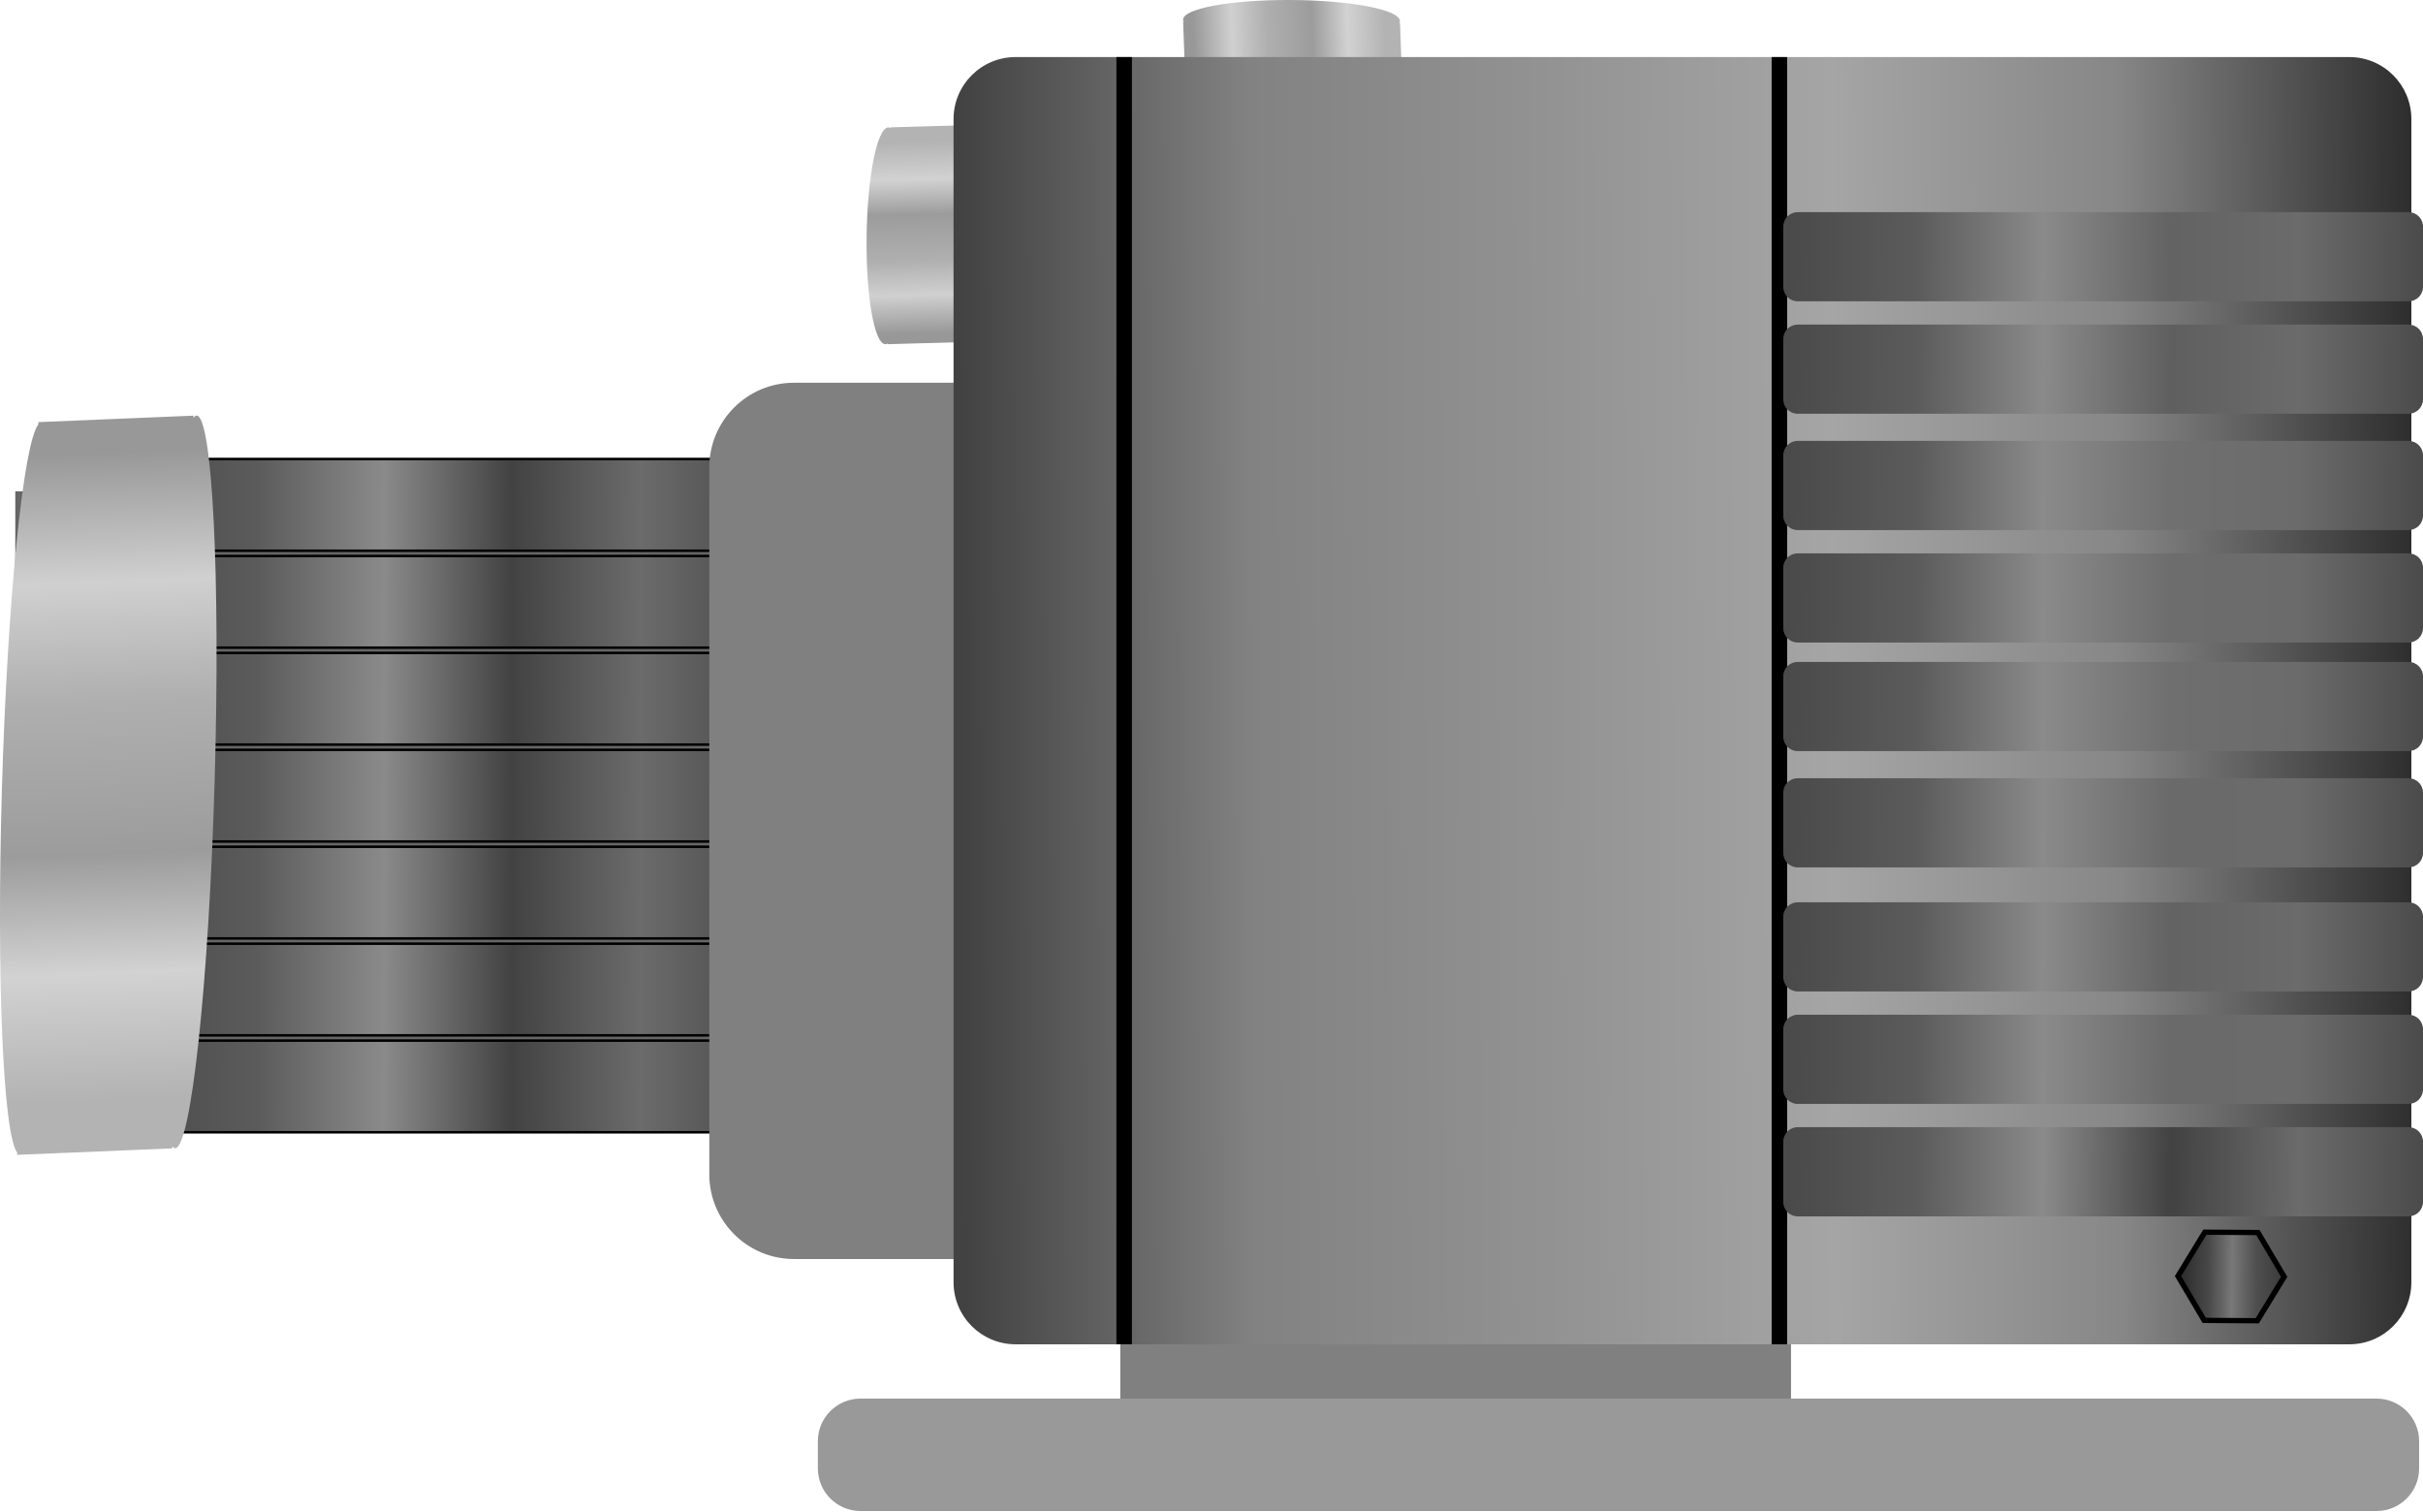
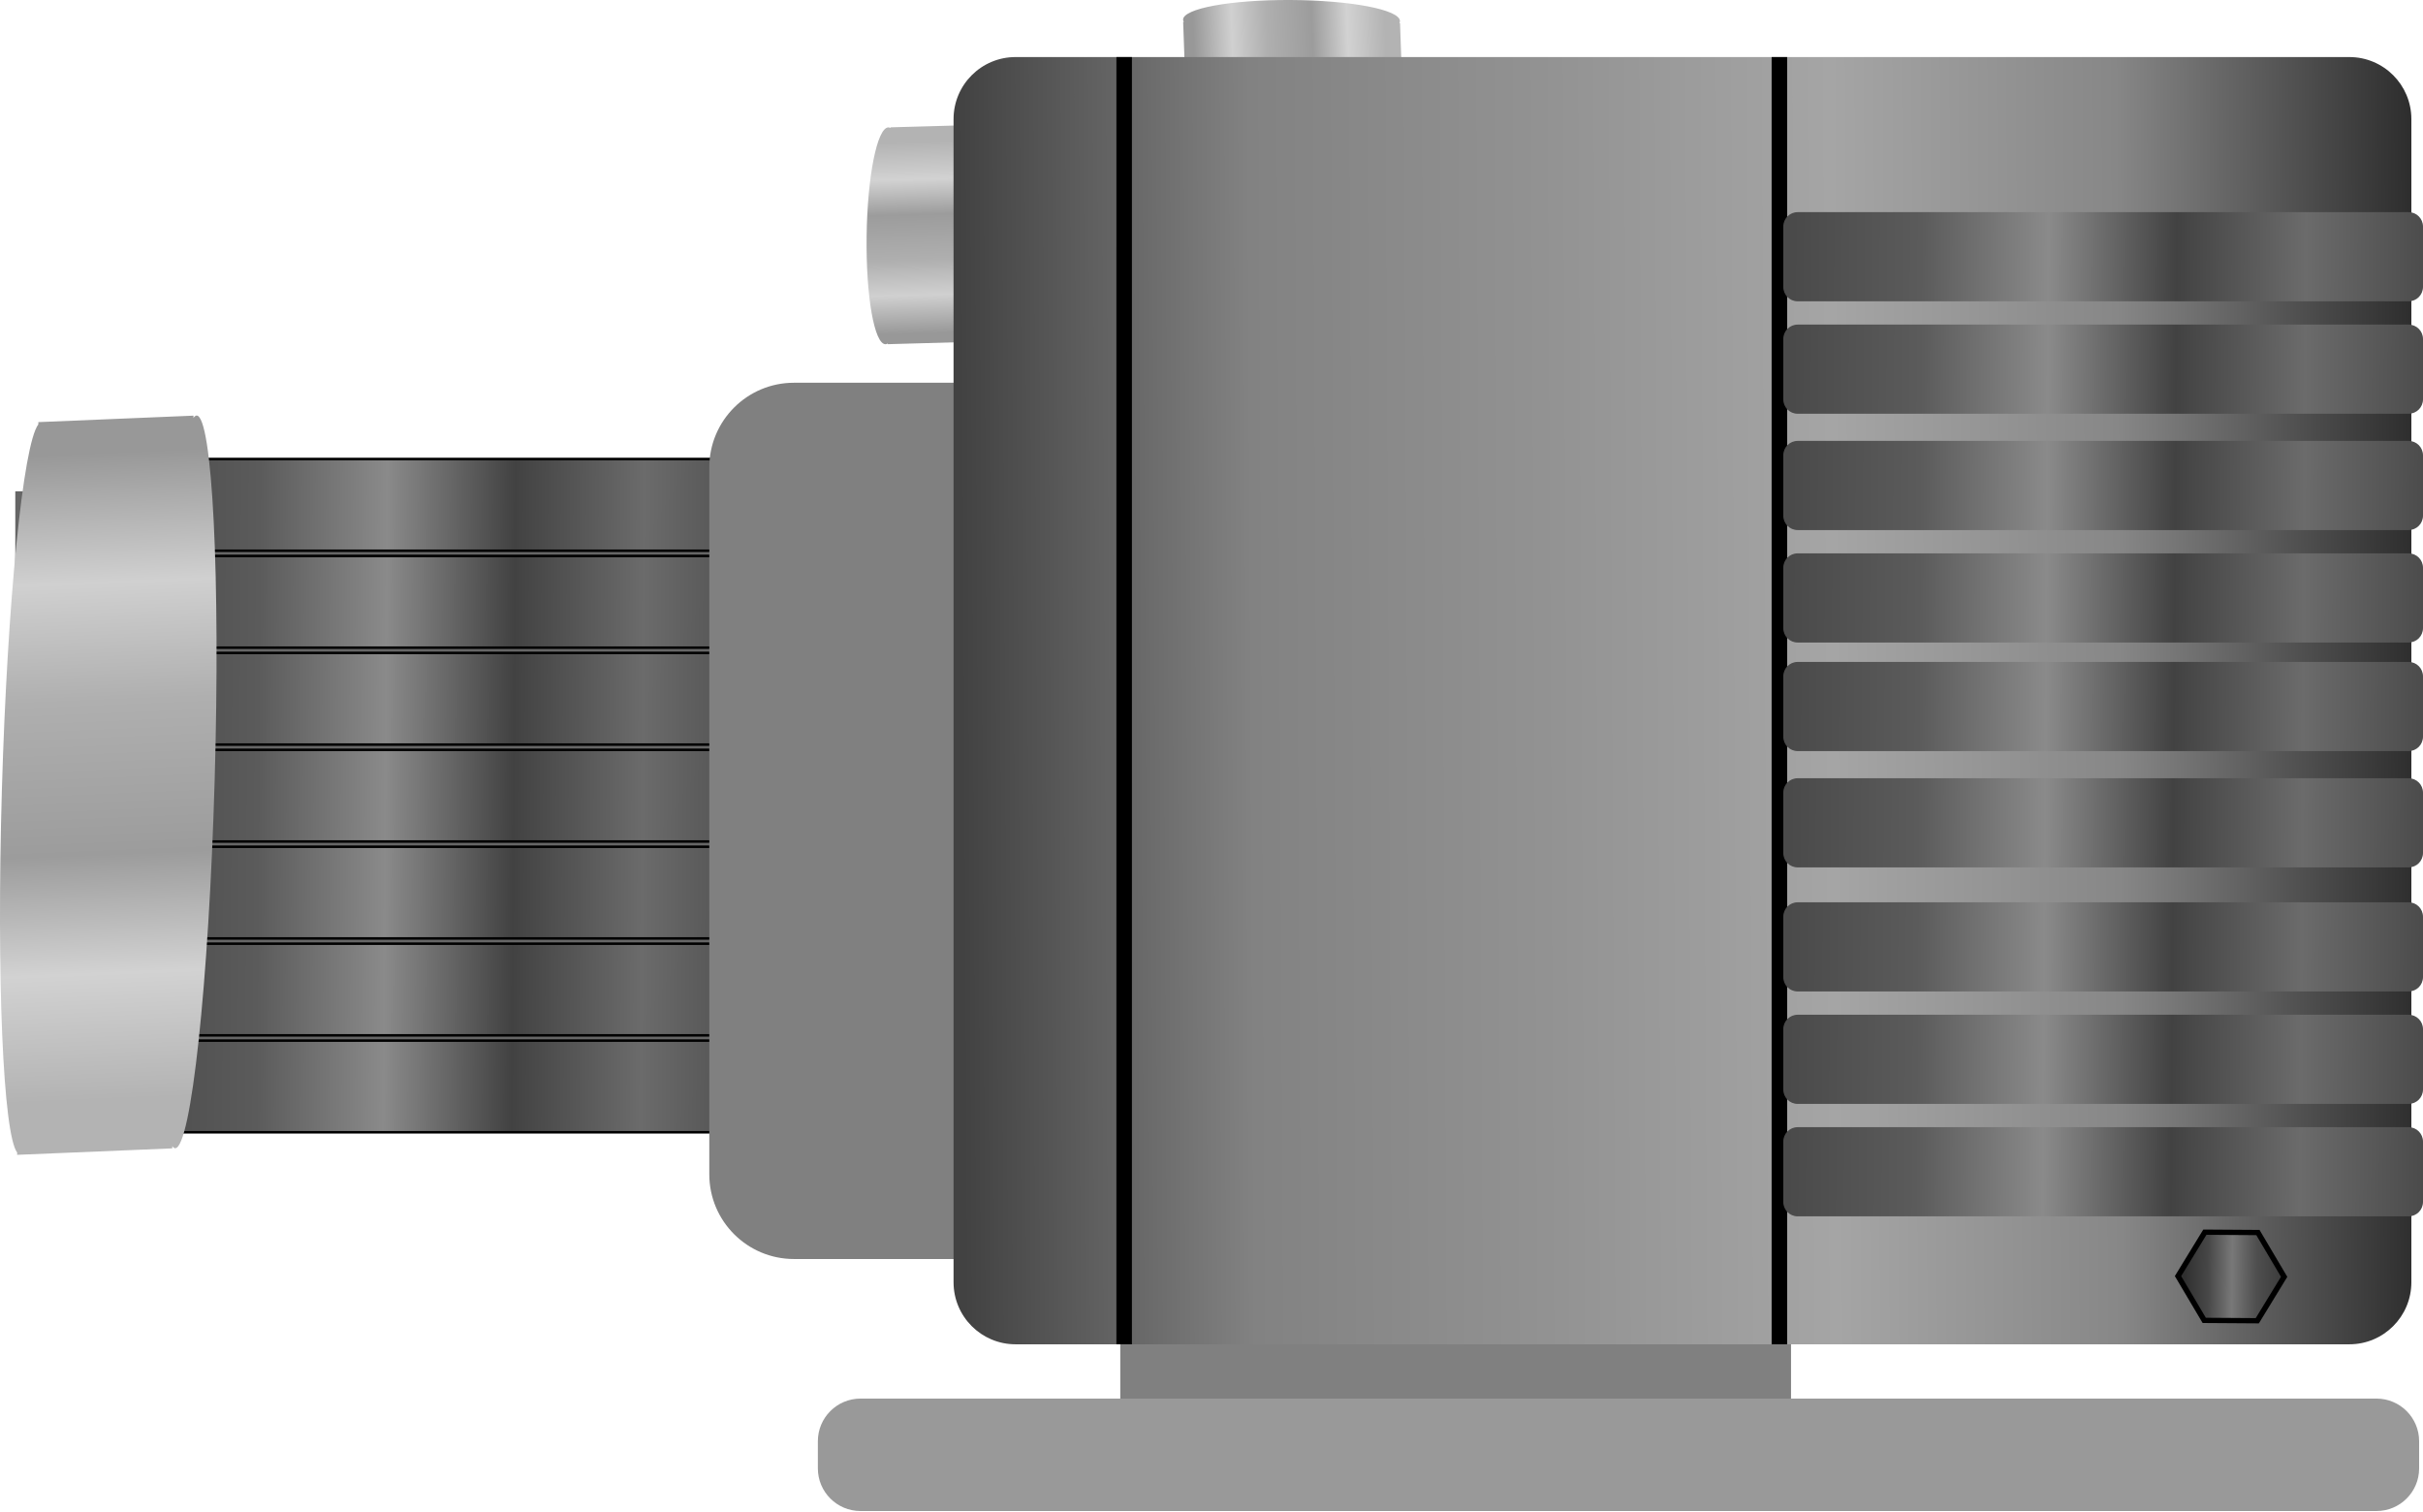
<svg xmlns="http://www.w3.org/2000/svg" xmlns:xlink="http://www.w3.org/1999/xlink" width="300" height="187.08" viewBox="0 0 300 187.08" version="1.1" id="svg798">
  <defs id="defs795">
    <linearGradient id="linearGradient92545">
      <stop style="stop-color:#2f2f2f;stop-opacity:1;" offset="0" id="stop92541" />
      <stop style="stop-color:#474747;stop-opacity:1;" offset="0.249" id="stop92549" />
      <stop style="stop-color:#787878;stop-opacity:1;" offset="0.5" id="stop92551" />
      <stop style="stop-color:#4f4f4f;stop-opacity:1;" offset="0.75" id="stop92553" />
      <stop style="stop-color:#3d3d3d;stop-opacity:1;" offset="1" id="stop92543" />
-     </linearGradient>
-     <linearGradient id="linearGradient48625">
-       <stop style="stop-color:#4a4a4a;stop-opacity:1;" offset="0" id="stop48613" />
-       <stop style="stop-color:#5b5b5b;stop-opacity:1;" offset="0.201" id="stop48615" />
-       <stop style="stop-color:#8a8a8a;stop-opacity:1;" offset="0.4" id="stop48617" />
-       <stop style="stop-color:#6a6a6a;stop-opacity:1;" offset="0.6" id="stop48619" />
-       <stop style="stop-color:#6b6b6b;stop-opacity:1;" offset="0.802" id="stop48621" />
-       <stop style="stop-color:#4a4a4a;stop-opacity:1;" offset="1" id="stop48623" />
-     </linearGradient>
-     <linearGradient id="linearGradient48611">
-       <stop style="stop-color:#4a4a4a;stop-opacity:1;" offset="0" id="stop48599" />
-       <stop style="stop-color:#5b5b5b;stop-opacity:1;" offset="0.201" id="stop48601" />
-       <stop style="stop-color:#8a8a8a;stop-opacity:1;" offset="0.4" id="stop48603" />
-       <stop style="stop-color:#636363;stop-opacity:1;" offset="0.6" id="stop48605" />
-       <stop style="stop-color:#6b6b6b;stop-opacity:1;" offset="0.802" id="stop48607" />
-       <stop style="stop-color:#4a4a4a;stop-opacity:1;" offset="1" id="stop48609" />
-     </linearGradient>
-     <linearGradient id="linearGradient48597">
-       <stop style="stop-color:#4a4a4a;stop-opacity:1;" offset="0" id="stop48585" />
-       <stop style="stop-color:#5b5b5b;stop-opacity:1;" offset="0.201" id="stop48587" />
-       <stop style="stop-color:#8a8a8a;stop-opacity:1;" offset="0.4" id="stop48589" />
-       <stop style="stop-color:#6a6a6a;stop-opacity:1;" offset="0.6" id="stop48591" />
-       <stop style="stop-color:#6b6b6b;stop-opacity:1;" offset="0.802" id="stop48593" />
-       <stop style="stop-color:#4a4a4a;stop-opacity:1;" offset="1" id="stop48595" />
-     </linearGradient>
-     <linearGradient id="linearGradient48583">
-       <stop style="stop-color:#4a4a4a;stop-opacity:1;" offset="0" id="stop48571" />
-       <stop style="stop-color:#5b5b5b;stop-opacity:1;" offset="0.201" id="stop48573" />
-       <stop style="stop-color:#8a8a8a;stop-opacity:1;" offset="0.4" id="stop48575" />
-       <stop style="stop-color:#6f6f6f;stop-opacity:1;" offset="0.6" id="stop48577" />
-       <stop style="stop-color:#6b6b6b;stop-opacity:1;" offset="0.802" id="stop48579" />
-       <stop style="stop-color:#4a4a4a;stop-opacity:1;" offset="1" id="stop48581" />
-     </linearGradient>
-     <linearGradient id="linearGradient48569">
-       <stop style="stop-color:#4a4a4a;stop-opacity:1;" offset="0" id="stop48557" />
-       <stop style="stop-color:#5b5b5b;stop-opacity:1;" offset="0.201" id="stop48559" />
-       <stop style="stop-color:#8a8a8a;stop-opacity:1;" offset="0.4" id="stop48561" />
-       <stop style="stop-color:#6d6d6d;stop-opacity:1;" offset="0.6" id="stop48563" />
-       <stop style="stop-color:#6b6b6b;stop-opacity:1;" offset="0.802" id="stop48565" />
-       <stop style="stop-color:#4a4a4a;stop-opacity:1;" offset="1" id="stop48567" />
-     </linearGradient>
-     <linearGradient id="linearGradient48555">
-       <stop style="stop-color:#4a4a4a;stop-opacity:1;" offset="0" id="stop48543" />
-       <stop style="stop-color:#5b5b5b;stop-opacity:1;" offset="0.201" id="stop48545" />
-       <stop style="stop-color:#8a8a8a;stop-opacity:1;" offset="0.4" id="stop48547" />
-       <stop style="stop-color:#707070;stop-opacity:1;" offset="0.6" id="stop48549" />
-       <stop style="stop-color:#6b6b6b;stop-opacity:1;" offset="0.802" id="stop48551" />
-       <stop style="stop-color:#4a4a4a;stop-opacity:1;" offset="1" id="stop48553" />
-     </linearGradient>
-     <linearGradient id="linearGradient48541">
-       <stop style="stop-color:#4a4a4a;stop-opacity:1;" offset="0" id="stop48529" />
-       <stop style="stop-color:#5b5b5b;stop-opacity:1;" offset="0.201" id="stop48531" />
-       <stop style="stop-color:#8a8a8a;stop-opacity:1;" offset="0.4" id="stop48533" />
-       <stop style="stop-color:#5f5f5f;stop-opacity:1;" offset="0.6" id="stop48535" />
-       <stop style="stop-color:#6b6b6b;stop-opacity:1;" offset="0.802" id="stop48537" />
-       <stop style="stop-color:#4a4a4a;stop-opacity:1;" offset="1" id="stop48539" />
-     </linearGradient>
-     <linearGradient id="linearGradient48527">
-       <stop style="stop-color:#4a4a4a;stop-opacity:1;" offset="0" id="stop48515" />
-       <stop style="stop-color:#5b5b5b;stop-opacity:1;" offset="0.201" id="stop48517" />
-       <stop style="stop-color:#8a8a8a;stop-opacity:1;" offset="0.4" id="stop48519" />
-       <stop style="stop-color:#636363;stop-opacity:1;" offset="0.6" id="stop48521" />
-       <stop style="stop-color:#6b6b6b;stop-opacity:1;" offset="0.802" id="stop48523" />
-       <stop style="stop-color:#4a4a4a;stop-opacity:1;" offset="1" id="stop48525" />
    </linearGradient>
    <linearGradient id="linearGradient48501">
      <stop style="stop-color:#424242;stop-opacity:1;" offset="0" id="stop48497" />
      <stop style="stop-color:#828282;stop-opacity:1;" offset="0.2" id="stop48505" />
      <stop style="stop-color:#929292;stop-opacity:1;" offset="0.4" id="stop48507" />
      <stop style="stop-color:#a5a5a5;stop-opacity:1;" offset="0.6" id="stop48509" />
      <stop style="stop-color:#878787;stop-opacity:1;" offset="0.796" id="stop48511" />
      <stop style="stop-color:#2d2d2d;stop-opacity:1;" offset="1" id="stop48499" />
    </linearGradient>
    <linearGradient id="linearGradient44730">
      <stop style="stop-color:#4a4a4a;stop-opacity:1;" offset="0" id="stop44726" />
      <stop style="stop-color:#5b5b5b;stop-opacity:1;" offset="0.201" id="stop44821" />
      <stop style="stop-color:#8a8a8a;stop-opacity:1;" offset="0.4" id="stop44823" />
      <stop style="stop-color:#424242;stop-opacity:1;" offset="0.6" id="stop44825" />
      <stop style="stop-color:#6b6b6b;stop-opacity:1;" offset="0.802" id="stop44829" />
      <stop style="stop-color:#4a4a4a;stop-opacity:1;" offset="1" id="stop44728" />
    </linearGradient>
    <linearGradient xlink:href="#linearGradient44730" id="linearGradient44732" x1="58.135" y1="65.447" x2="77.913" y2="65.566" gradientUnits="userSpaceOnUse" gradientTransform="matrix(4.004845,0,0,4.004845,-2.056205,-8.154189)" />
-     <linearGradient xlink:href="#linearGradient48625" id="linearGradient46287" gradientUnits="userSpaceOnUse" x1="58.135" y1="65.447" x2="77.913" y2="65.566" gradientTransform="matrix(4.004845,0,0,4.004845,-2.056205,-22.07544)" />
-     <linearGradient xlink:href="#linearGradient48611" id="linearGradient46291" gradientUnits="userSpaceOnUse" gradientTransform="matrix(4.004845,0,0,4.004845,-2.056205,-35.99668)" x1="58.135" y1="65.447" x2="77.913" y2="65.566" />
-     <linearGradient xlink:href="#linearGradient48597" id="linearGradient46295" gradientUnits="userSpaceOnUse" gradientTransform="matrix(4.004845,0,0,4.004845,-2.056205,-51.35806)" x1="58.135" y1="65.447" x2="77.913" y2="65.566" />
-     <linearGradient xlink:href="#linearGradient48583" id="linearGradient46299" gradientUnits="userSpaceOnUse" gradientTransform="matrix(4.004845,0,0,4.004845,-2.056205,-65.75935)" x1="58.135" y1="65.447" x2="77.913" y2="65.566" />
-     <linearGradient xlink:href="#linearGradient48569" id="linearGradient46303" gradientUnits="userSpaceOnUse" gradientTransform="matrix(4.004845,0,0,4.004845,-2.056205,-79.20055)" x1="58.135" y1="65.447" x2="77.913" y2="65.566" />
-     <linearGradient xlink:href="#linearGradient48555" id="linearGradient46307" gradientUnits="userSpaceOnUse" gradientTransform="matrix(4.004845,0,0,4.004845,-2.056205,-93.1218)" x1="58.135" y1="65.447" x2="77.913" y2="65.566" />
-     <linearGradient xlink:href="#linearGradient48541" id="linearGradient46311" gradientUnits="userSpaceOnUse" gradientTransform="matrix(4.004845,0,0,4.004845,-2.056205,-107.5231)" x1="58.135" y1="65.447" x2="77.913" y2="65.566" />
-     <linearGradient xlink:href="#linearGradient48527" id="linearGradient47041" gradientUnits="userSpaceOnUse" gradientTransform="matrix(4.004845,0,0,4.004845,-2.056205,-121.4443)" x1="58.135" y1="65.447" x2="77.913" y2="65.566" />
    <linearGradient xlink:href="#linearGradient48501" id="linearGradient48503" x1="32.603" y1="49.265" x2="77.553" y2="49.025" gradientUnits="userSpaceOnUse" gradientTransform="matrix(4.004845,0,0,4.004845,-2.056205,-8.154189)" />
    <linearGradient xlink:href="#linearGradient44730" id="linearGradient55895" gradientUnits="userSpaceOnUse" x1="58.135" y1="65.447" x2="77.913" y2="65.566" gradientTransform="matrix(4.004845,0,0,4.004845,-207.5146,-18.71514)" />
-     <linearGradient xlink:href="#linearGradient44730" id="linearGradient58803" gradientUnits="userSpaceOnUse" gradientTransform="matrix(4.004845,0,0,4.004845,-207.5146,-30.71621)" x1="58.135" y1="65.447" x2="77.913" y2="65.566" />
-     <linearGradient xlink:href="#linearGradient44730" id="linearGradient58807" gradientUnits="userSpaceOnUse" gradientTransform="matrix(4.004845,0,0,4.004845,-207.5146,-42.71728)" x1="58.135" y1="65.447" x2="77.913" y2="65.566" />
-     <linearGradient xlink:href="#linearGradient44730" id="linearGradient58811" gradientUnits="userSpaceOnUse" gradientTransform="matrix(4.004845,0,0,4.004845,-207.5146,-54.71836)" x1="58.135" y1="65.447" x2="77.913" y2="65.566" />
-     <linearGradient xlink:href="#linearGradient44730" id="linearGradient58815" gradientUnits="userSpaceOnUse" gradientTransform="matrix(4.004845,0,0,4.004845,-207.5146,-66.71944)" x1="58.135" y1="65.447" x2="77.913" y2="65.566" />
-     <linearGradient xlink:href="#linearGradient44730" id="linearGradient58819" gradientUnits="userSpaceOnUse" gradientTransform="matrix(4.004845,0,0,4.004845,-207.5146,-78.72051)" x1="58.135" y1="65.447" x2="77.913" y2="65.566" />
-     <linearGradient xlink:href="#linearGradient44730" id="linearGradient66085" gradientUnits="userSpaceOnUse" gradientTransform="matrix(4.004845,0,0,4.004845,-207.5146,-90.72158)" x1="58.135" y1="65.447" x2="77.913" y2="65.566" />
    <linearGradient xlink:href="#linearGradient31314" id="linearGradient31318" x1="134.835" y1="185.429" x2="171.708" y2="185.429" gradientUnits="userSpaceOnUse" gradientTransform="matrix(0.07194928,-2.479106,0.8712041,-0.03630741,-149.6882,593.8526)" />
    <linearGradient id="linearGradient31314">
      <stop style="stop-color:#b3b3b3;stop-opacity:1;" offset="0.077" id="stop31302" />
      <stop style="stop-color:#d2d2d2;stop-opacity:1;" offset="0.249" id="stop31304" />
      <stop style="stop-color:#9c9c9c;stop-opacity:1;" offset="0.41" id="stop31306" />
      <stop style="stop-color:#afafaf;stop-opacity:1;" offset="0.618" id="stop31308" />
      <stop style="stop-color:#d0d0d0;stop-opacity:1;" offset="0.779" id="stop31310" />
      <stop style="stop-color:#989898;stop-opacity:1;" offset="0.955" id="stop31312" />
    </linearGradient>
    <linearGradient xlink:href="#linearGradient31314" id="linearGradient76316" gradientUnits="userSpaceOnUse" gradientTransform="matrix(-0.00923137,0.7336895,-0.6162067,0.01718327,241.7849,22.85867)" x1="134.835" y1="185.429" x2="171.708" y2="185.429" />
    <linearGradient xlink:href="#linearGradient92545" id="linearGradient92547" x1="6.357" y1="24.031" x2="18.098" y2="24.152" gradientUnits="userSpaceOnUse" />
    <linearGradient xlink:href="#linearGradient31314" id="linearGradient5686" gradientUnits="userSpaceOnUse" gradientTransform="matrix(-0.7337379,-0.00378439,-0.02175736,-0.6160621,286.2371,233.7243)" x1="134.835" y1="185.429" x2="171.708" y2="185.429" />
  </defs>
  <g id="pump" transform="translate(-9.491714,-109.5935)">
    <path id="path76314-5" style="fill:url(#linearGradient5686);fill-opacity:1;stroke-width:0.636" d="m 169.968,128.221 a 13.426,2.522 0.38 0 0 13.262,-2.195 l 0.083,3.8e-4 -0.009,-0.259 -0.471,-13.323 -0.083,-3.8e-4 a 13.426,2.522 0.38 0 0 0.074,-0.258 13.426,2.522 0.38 0 0 -13.514,-2.592 13.426,2.522 0.38 0 0 -13.336,2.454 13.426,2.522 0.38 0 0 0.094,0.259 l -0.085,-3.7e-4 0.471,13.323 0.009,0.259 0.085,3.6e-4 a 13.426,2.522 0.38 0 0 13.42,2.332 z m 13.541,-2.452 -0.689,-13.713 z" />
    <rect style="fill:#808080;stroke-width:2.603;stroke-linecap:square;paint-order:markers stroke fill" id="rect50079" width="83.047" height="28.803" x="148.197" y="261.15" ry="1.788" />
    <rect style="fill:#666666;stroke-width:1.502;stroke-linecap:square;paint-order:markers stroke fill" id="rect19760" width="139.212" height="77.767" x="11.385" y="170.422" ry="11.964" rx="0" />
-     <rect style="fill:url(#linearGradient55895);fill-opacity:1;stroke:#000000;stroke-width:0.625;stroke-linecap:square;stroke-opacity:1;paint-order:markers stroke fill" id="rect55893" width="79.207" height="11.041" x="24.826" y="238.588" ry="1.788" />
-     <rect style="fill:url(#linearGradient58819);fill-opacity:1;stroke:#000000;stroke-width:0.625;stroke-linecap:square;stroke-opacity:1;paint-order:markers stroke fill" id="rect58817" width="79.207" height="11.041" x="24.826" y="178.583" ry="1.788" />
-     <rect style="fill:url(#linearGradient58815);fill-opacity:1;stroke:#000000;stroke-width:0.625;stroke-linecap:square;stroke-opacity:1;paint-order:markers stroke fill" id="rect58813" width="79.207" height="11.041" x="24.826" y="190.584" ry="1.788" />
-     <rect style="fill:url(#linearGradient58811);fill-opacity:1;stroke:#000000;stroke-width:0.625;stroke-linecap:square;stroke-opacity:1;paint-order:markers stroke fill" id="rect58809" width="79.207" height="11.041" x="24.826" y="202.585" ry="1.788" />
-     <rect style="fill:url(#linearGradient58807);fill-opacity:1;stroke:#000000;stroke-width:0.625;stroke-linecap:square;stroke-opacity:1;paint-order:markers stroke fill" id="rect58805" width="79.207" height="11.041" x="24.826" y="214.586" ry="1.788" />
-     <rect style="fill:url(#linearGradient58803);fill-opacity:1;stroke:#000000;stroke-width:0.625;stroke-linecap:square;stroke-opacity:1;paint-order:markers stroke fill" id="rect58801" width="79.207" height="11.041" x="24.826" y="226.587" ry="1.788" />
-     <rect style="fill:url(#linearGradient66085);fill-opacity:1;stroke:#000000;stroke-width:0.625;stroke-linecap:square;stroke-opacity:1;paint-order:markers stroke fill" id="rect66083" width="79.207" height="11.041" x="24.826" y="166.581" ry="1.788" />
+     <path id="rect55893" style="fill:url(#linearGradient55895);fill-opacity:1;stroke:#000000;stroke-width:0.625;stroke-linecap:square;stroke-opacity:1;paint-order:markers stroke fill" d="M 26.615 166.582 C 25.624 166.582 24.826 167.378 24.826 168.369 L 24.826 175.836 C 24.826 176.826 25.624 177.623 26.615 177.623 L 102.246 177.623 C 103.236 177.623 104.033 176.826 104.033 175.836 L 104.033 168.369 C 104.033 167.378 103.236 166.582 102.246 166.582 L 26.615 166.582 z M 26.615 178.582 C 25.624 178.582 24.826 179.38 24.826 180.371 L 24.826 187.836 C 24.826 188.826 25.624 189.623 26.615 189.623 L 102.246 189.623 C 103.236 189.623 104.033 188.826 104.033 187.836 L 104.033 180.371 C 104.033 179.38 103.236 178.582 102.246 178.582 L 26.615 178.582 z M 26.615 190.584 C 25.624 190.584 24.826 191.38 24.826 192.371 L 24.826 199.838 C 24.826 200.828 25.624 201.625 26.615 201.625 L 102.246 201.625 C 103.236 201.625 104.033 200.828 104.033 199.838 L 104.033 192.371 C 104.033 191.38 103.236 190.584 102.246 190.584 L 26.615 190.584 z M 26.615 202.586 C 25.624 202.586 24.826 203.382 24.826 204.373 L 24.826 211.838 C 24.826 212.828 25.624 213.625 26.615 213.625 L 102.246 213.625 C 103.236 213.625 104.033 212.828 104.033 211.838 L 104.033 204.373 C 104.033 203.382 103.236 202.586 102.246 202.586 L 26.615 202.586 z M 26.615 214.586 C 25.624 214.586 24.826 215.382 24.826 216.373 L 24.826 223.84 C 24.826 224.83 25.624 225.627 26.615 225.627 L 102.246 225.627 C 103.236 225.627 104.033 224.83 104.033 223.84 L 104.033 216.373 C 104.033 215.382 103.236 214.586 102.246 214.586 L 26.615 214.586 z M 26.615 226.588 C 25.624 226.588 24.826 227.384 24.826 228.375 L 24.826 235.84 C 24.826 236.83 25.624 237.629 26.615 237.629 L 102.246 237.629 C 103.236 237.629 104.033 236.83 104.033 235.84 L 104.033 228.375 C 104.033 227.384 103.236 226.588 102.246 226.588 L 26.615 226.588 z M 26.615 238.588 C 25.624 238.588 24.826 239.384 24.826 240.375 L 24.826 247.842 C 24.826 248.832 25.624 249.629 26.615 249.629 L 102.246 249.629 C 103.236 249.629 104.033 248.832 104.033 247.842 L 104.033 240.375 C 104.033 239.384 103.236 238.588 102.246 238.588 L 26.615 238.588 z " />
    <rect style="fill:#808080;stroke-width:1.173;stroke-linecap:square;paint-order:markers stroke fill" id="rect32992" width="41.764" height="108.49" x="97.313" y="156.981" ry="10.484" />
    <path id="path31294" style="fill:url(#linearGradient31318);fill-opacity:1;stroke-width:1.39" d="m 9.726,207.347 a 3.561,45.38 1.688 0 0 1.893,44.946 l -0.008,0.28 0.366,-0.015 18.841,-0.785 0.008,-0.28 a 3.561,45.38 1.688 0 0 0.358,0.265 3.561,45.38 1.688 0 0 4.884,-45.508 3.561,45.38 1.688 0 0 -2.252,-45.211 3.561,45.38 1.688 0 0 -0.374,0.301 l 0.008,-0.285 -18.841,0.785 -0.366,0.015 -0.008,0.286 a 3.561,45.38 1.688 0 0 -4.509,45.207 z m 2.23,45.903 19.411,-1.5 z" />
    <path id="path76314" style="fill:url(#linearGradient76316);fill-opacity:1;stroke-width:0.636" d="m 135.422,138.341 a 2.522,13.426 0.806 0 0 -2.096,-13.278 l 9.9e-4,-0.083 -0.259,0.007 -13.326,0.372 -9.9e-4,0.083 a 2.522,13.426 0.806 0 0 -0.258,-0.076 2.522,13.426 0.806 0 0 -2.693,13.494 2.522,13.426 0.806 0 0 2.355,13.354 2.522,13.426 0.806 0 0 0.26,-0.092 l -0.001,0.085 13.326,-0.372 0.259,-0.007 9.9e-4,-0.085 a 2.522,13.426 0.806 0 0 2.432,-13.403 z m -2.351,-13.559 -13.718,0.587 z" />
    <rect style="fill:url(#linearGradient48503);fill-opacity:1;stroke-width:1.198;stroke-linecap:square;paint-order:markers stroke fill" id="rect19032" width="180.496" height="159.374" x="127.555" y="116.657" ry="7.681" />
    <rect style="fill:#999999;stroke-width:1.11;stroke-linecap:square;paint-order:markers stroke fill" id="rect26348" width="198.258" height="13.921" x="110.754" y="282.752" ry="5.28" />
    <rect style="fill:#000000;stroke-width:0.609;stroke-linecap:square;paint-order:markers stroke fill" id="rect31432" width="1.92" height="159.374" x="228.844" y="116.657" ry="0" />
    <rect style="fill:#000000;stroke-width:0.609;stroke-linecap:square;paint-order:markers stroke fill" id="rect38076" width="1.92" height="159.374" x="147.717" y="116.657" ry="0" />
-     <rect style="fill:url(#linearGradient44732);fill-opacity:1;stroke-width:0.625;stroke-linecap:square;paint-order:markers stroke fill" id="rect43160" width="79.207" height="11.041" x="230.285" y="249.149" ry="1.788" />
-     <rect style="fill:url(#linearGradient46287);fill-opacity:1;stroke-width:0.625;stroke-linecap:square;paint-order:markers stroke fill" id="rect46285" width="79.207" height="11.041" x="230.285" y="235.228" ry="1.788" />
-     <rect style="fill:url(#linearGradient46291);fill-opacity:1;stroke-width:0.625;stroke-linecap:square;paint-order:markers stroke fill" id="rect46289" width="79.207" height="11.041" x="230.285" y="221.306" ry="1.788" />
-     <rect style="fill:url(#linearGradient46295);fill-opacity:1;stroke-width:0.625;stroke-linecap:square;paint-order:markers stroke fill" id="rect46293" width="79.207" height="11.041" x="230.285" y="205.945" ry="1.788" />
-     <rect style="fill:url(#linearGradient46299);fill-opacity:1;stroke-width:0.625;stroke-linecap:square;paint-order:markers stroke fill" id="rect46297" width="79.207" height="11.041" x="230.285" y="191.544" ry="1.788" />
-     <rect style="fill:url(#linearGradient46303);fill-opacity:1;stroke-width:0.625;stroke-linecap:square;paint-order:markers stroke fill" id="rect46301" width="79.207" height="11.041" x="230.285" y="178.103" ry="1.788" />
-     <rect style="fill:url(#linearGradient46307);fill-opacity:1;stroke-width:0.625;stroke-linecap:square;paint-order:markers stroke fill" id="rect46305" width="79.207" height="11.041" x="230.285" y="164.181" ry="1.788" />
-     <rect style="fill:url(#linearGradient46311);fill-opacity:1;stroke-width:0.625;stroke-linecap:square;paint-order:markers stroke fill" id="rect46309" width="79.207" height="11.041" x="230.285" y="149.78" ry="1.788" />
-     <rect style="fill:url(#linearGradient47041);fill-opacity:1;stroke-width:0.625;stroke-linecap:square;paint-order:markers stroke fill" id="rect47039" width="79.207" height="11.041" x="230.285" y="135.859" ry="1.788" />
+     <path id="rect43160" style="fill:url(#linearGradient44732);fill-opacity:1;stroke-width:0.625;stroke-linecap:square;paint-order:markers stroke fill" d="M 232.072 135.859 C 231.081 135.859 230.285 136.656 230.285 137.646 L 230.285 145.111 C 230.285 146.101 231.081 146.9 232.072 146.9 L 307.705 146.9 C 308.695 146.9 309.492 146.101 309.492 145.111 L 309.492 137.646 C 309.492 136.656 308.695 135.859 307.705 135.859 L 232.072 135.859 z M 232.072 149.781 C 231.081 149.781 230.285 150.578 230.285 151.568 L 230.285 159.033 C 230.285 160.023 231.081 160.82 232.072 160.82 L 307.705 160.82 C 308.695 160.82 309.492 160.023 309.492 159.033 L 309.492 151.568 C 309.492 150.578 308.695 149.781 307.705 149.781 L 232.072 149.781 z M 232.072 164.181 C 231.081 164.181 230.285 164.978 230.285 165.968 L 230.285 173.435 C 230.285 174.426 231.081 175.222 232.072 175.222 L 307.705 175.222 C 308.695 175.222 309.492 174.426 309.492 173.435 L 309.492 165.968 C 309.492 164.978 308.695 164.181 307.705 164.181 L 232.072 164.181 z M 232.072 178.103 C 231.081 178.103 230.285 178.9 230.285 179.89 L 230.285 187.355 C 230.285 188.346 231.081 189.144 232.072 189.144 L 307.705 189.144 C 308.695 189.144 309.492 188.346 309.492 187.355 L 309.492 179.89 C 309.492 178.9 308.695 178.103 307.705 178.103 L 232.072 178.103 z M 232.072 191.545 C 231.081 191.545 230.285 192.341 230.285 193.332 L 230.285 200.797 C 230.285 201.787 231.081 202.586 232.072 202.586 L 307.705 202.586 C 308.695 202.586 309.492 201.787 309.492 200.797 L 309.492 193.332 C 309.492 192.341 308.695 191.545 307.705 191.545 L 232.072 191.545 z M 232.072 205.945 C 231.081 205.945 230.285 206.742 230.285 207.732 L 230.285 215.199 C 230.285 216.189 231.081 216.986 232.072 216.986 L 307.705 216.986 C 308.695 216.986 309.492 216.189 309.492 215.199 L 309.492 207.732 C 309.492 206.742 308.695 205.945 307.705 205.945 L 232.072 205.945 z M 232.072 221.306 C 231.081 221.306 230.285 222.103 230.285 223.093 L 230.285 230.56 C 230.285 231.551 231.081 232.347 232.072 232.347 L 307.705 232.347 C 308.695 232.347 309.492 231.551 309.492 230.56 L 309.492 223.093 C 309.492 222.103 308.695 221.306 307.705 221.306 L 232.072 221.306 z M 232.072 235.228 C 231.081 235.228 230.285 236.025 230.285 237.015 L 230.285 244.48 C 230.285 245.471 231.081 246.269 232.072 246.269 L 307.705 246.269 C 308.695 246.269 309.492 245.471 309.492 244.48 L 309.492 237.015 C 309.492 236.025 308.695 235.228 307.705 235.228 L 232.072 235.228 z M 232.072 249.148 C 231.081 249.148 230.285 249.947 230.285 250.937 L 230.285 258.402 C 230.285 259.392 231.081 260.189 232.072 260.189 L 307.705 260.189 C 308.695 260.189 309.492 259.392 309.492 258.402 L 309.492 250.937 C 309.492 249.947 308.695 249.148 307.705 249.148 L 232.072 249.148 z " />
    <path style="fill:url(#linearGradient92547);fill-opacity:1;stroke:#000000;stroke-width:1.332;stroke-linecap:square;stroke-dasharray:none;stroke-opacity:1;paint-order:markers stroke fill" id="path91087" d="m 15.103,29.487 -6.066,-0.042 -2.997,-5.274 3.069,-5.232 6.066,0.042 2.997,5.274 z" transform="matrix(1.018584,0,0,0.9775133,273.3982,243.9622)" />
  </g>
</svg>
